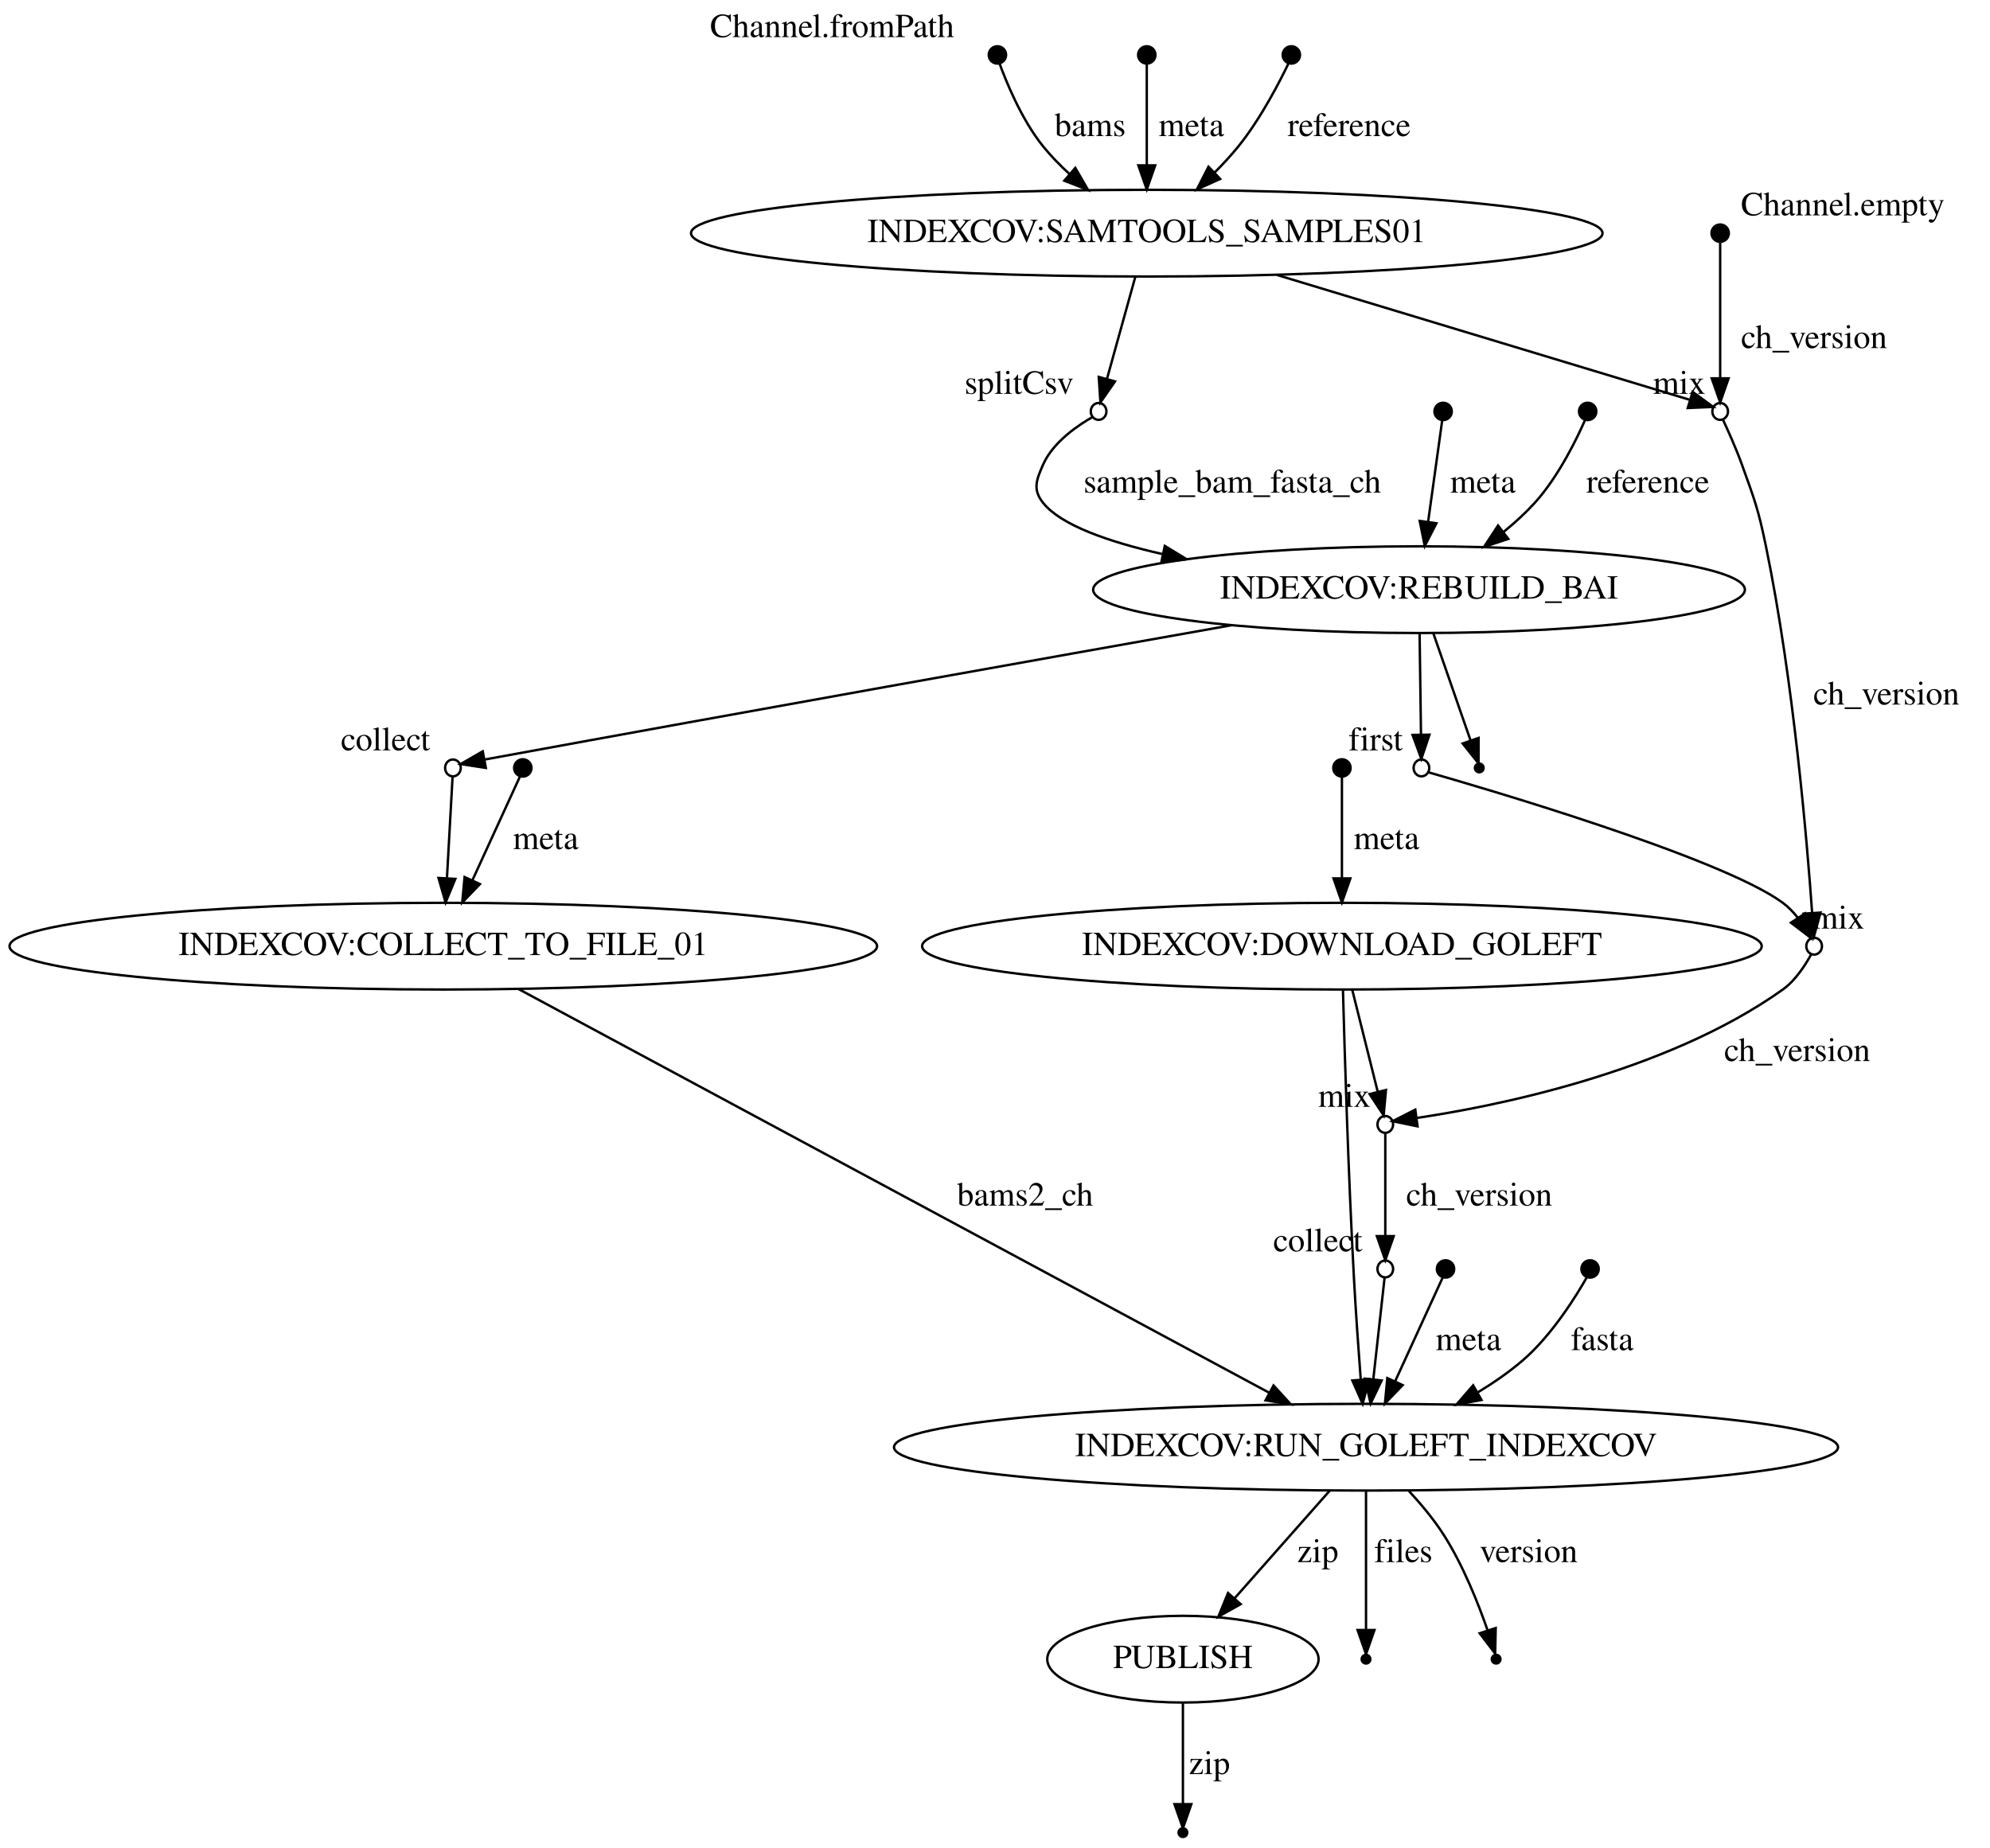
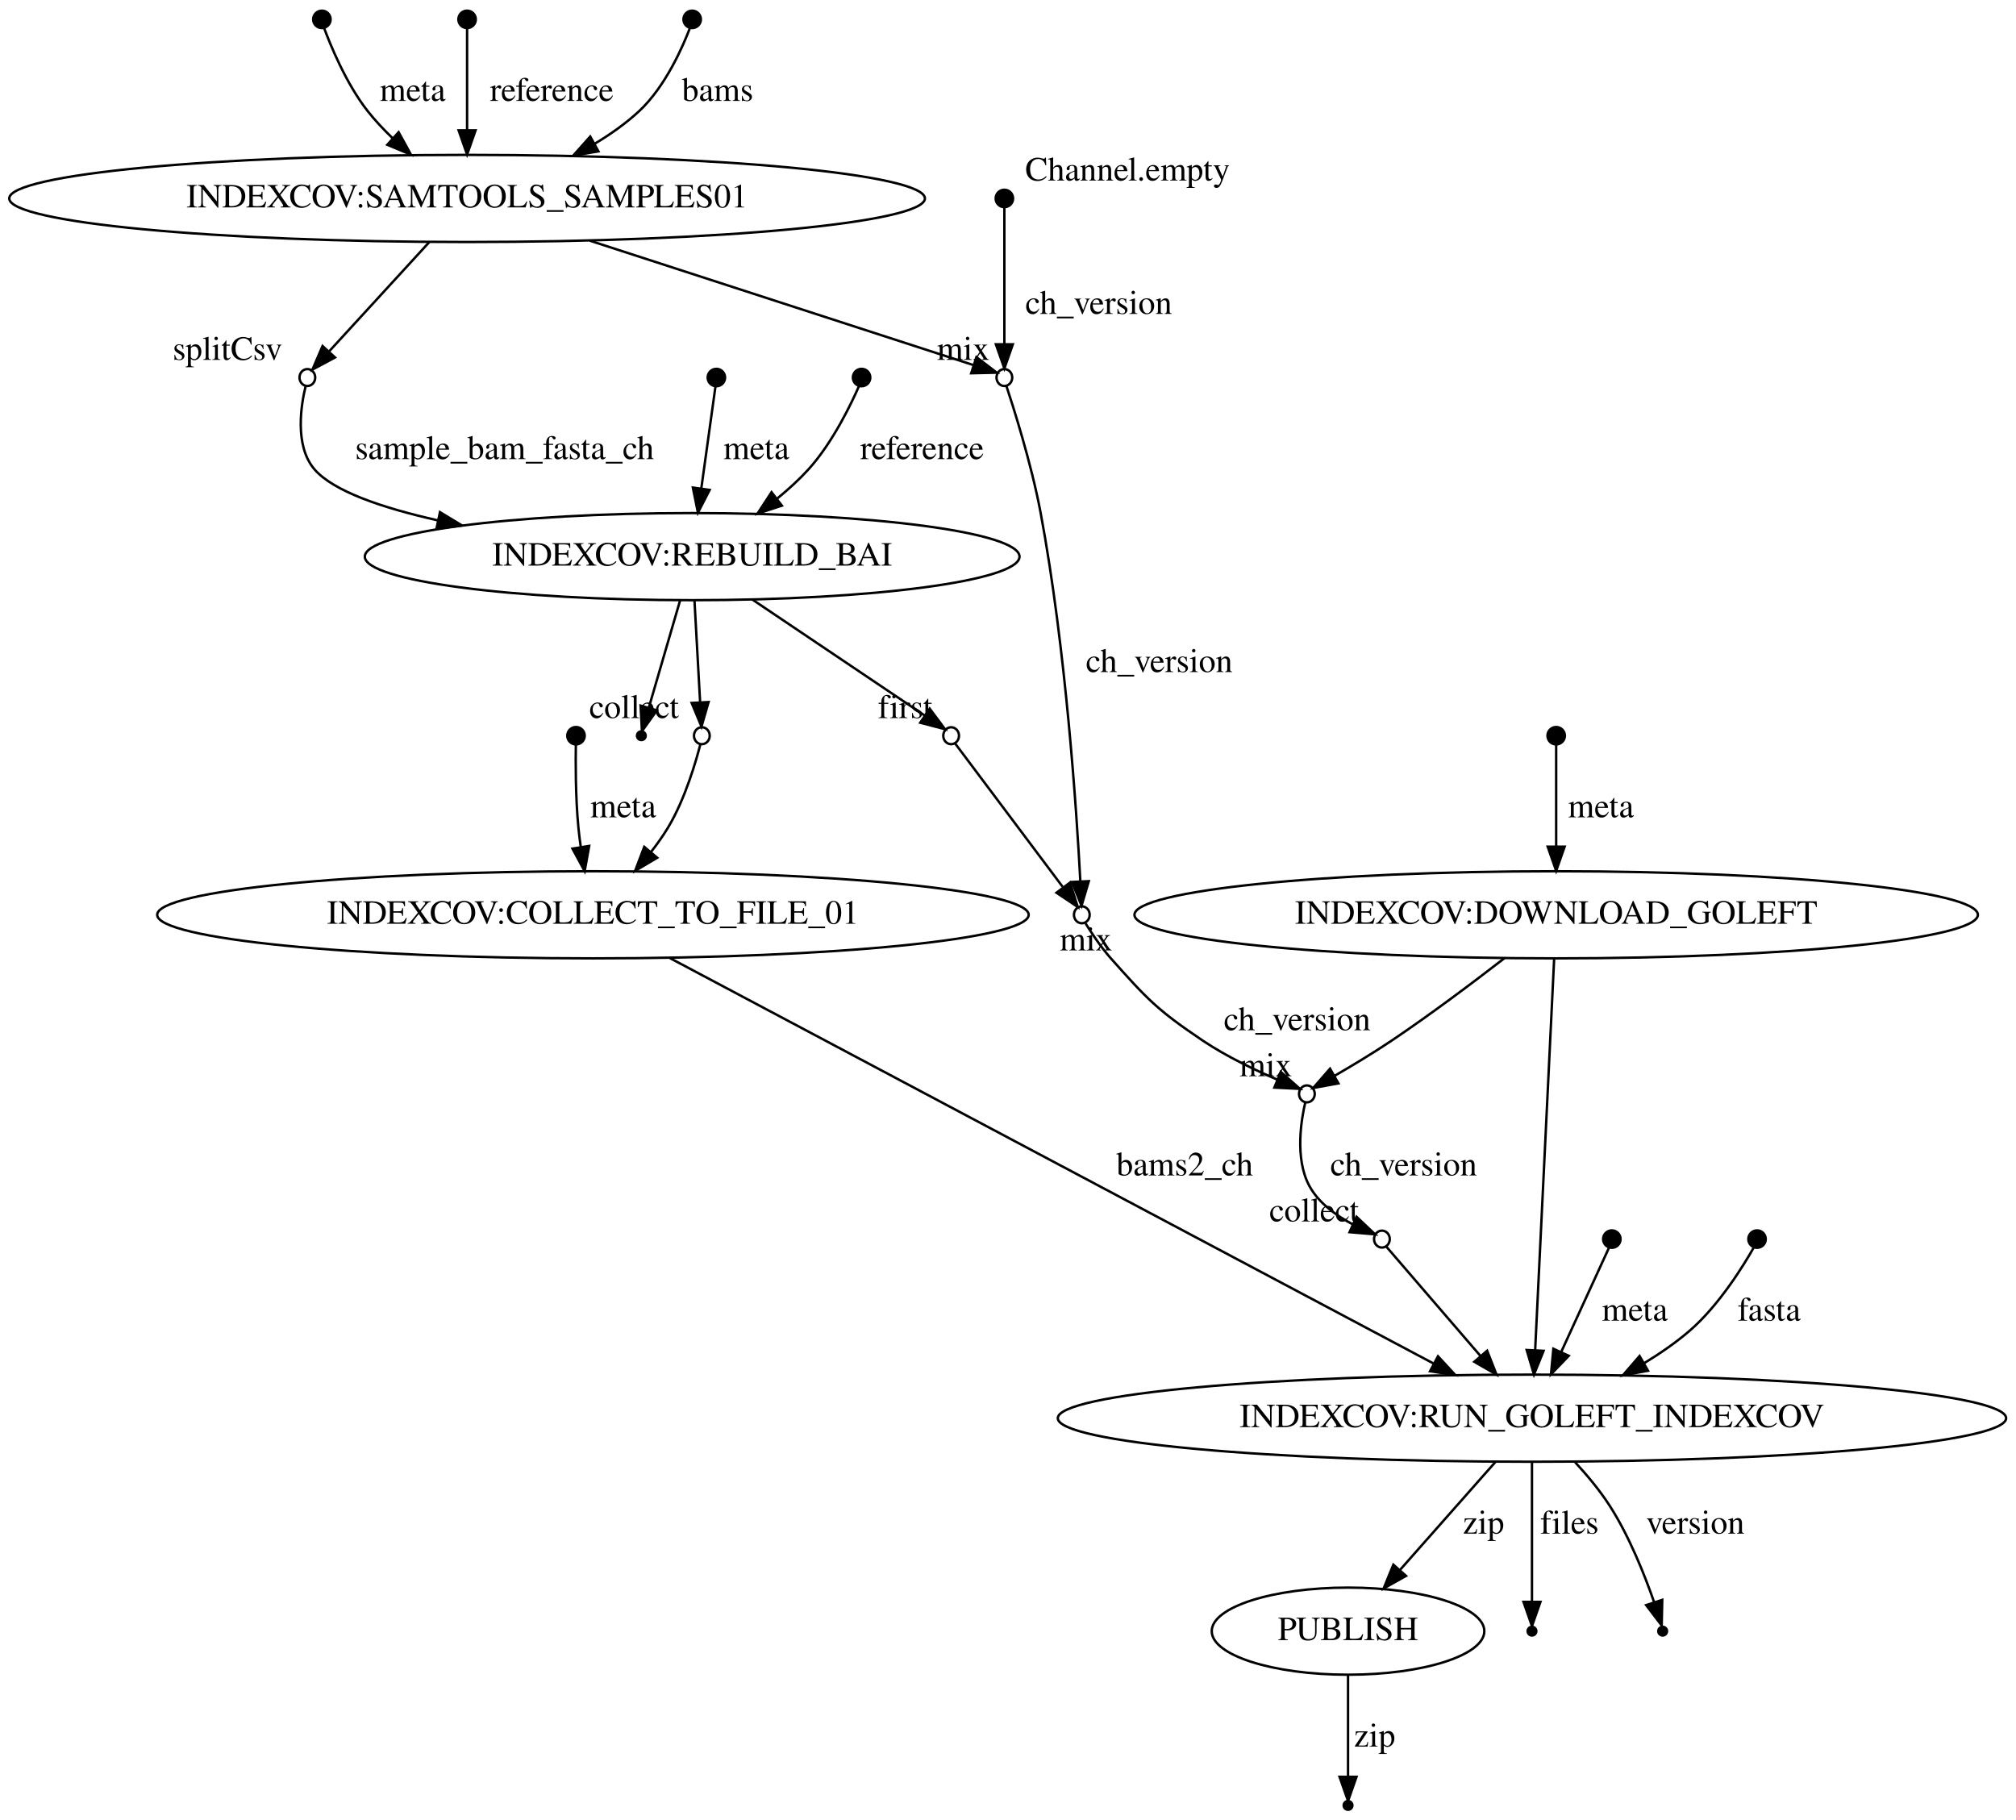
- <svg xmlns="http://www.w3.org/2000/svg" width="826pt" height="767pt" viewBox="0.00 0.00 826.00 766.60">
-   <g id="graph0" class="graph" transform="scale(1 1) rotate(0) translate(4 762.6)">
-     <polygon fill="white" stroke="white" points="-4,5 -4,-762.6 823,-762.6 823,5 -4,5" />
+ <svg xmlns="http://www.w3.org/2000/svg" width="833pt" height="752pt" viewBox="0.00 0.00 833.00 752.00">
+   <g id="graph0" class="graph" transform="scale(1 1) rotate(0) translate(4 748)">
+     <polygon fill="white" stroke="white" points="-4,5 -4,-748 830,-748 830,5 -4,5" />
    <g id="node1" class="node">
-       <ellipse fill="black" stroke="black" cx="410" cy="-740" rx="3.6" ry="3.6" />
-       <text text-anchor="middle" x="341.4" y="-747.4" font-family="Times,serif" font-size="14.00">Channel.fromPath</text>
+       <ellipse fill="black" stroke="black" cx="411" cy="-666" rx="3.6" ry="3.6" />
+       <text text-anchor="middle" x="461.9" y="-673.4" font-family="Times,serif" font-size="14.00">Channel.empty</text>
    </g>
    <g id="node2" class="node">
-       <ellipse fill="none" stroke="black" cx="472" cy="-666" rx="189.175" ry="18" />
-       <text text-anchor="middle" x="472" y="-662.3" font-family="Times,serif" font-size="14.00">INDEXCOV:SAMTOOLS_SAMPLES01</text>
+       <ellipse fill="none" stroke="black" cx="411" cy="-592" rx="3.25" ry="3.5" />
+       <text text-anchor="middle" x="394" y="-599.3" font-family="Times,serif" font-size="14.00">mix</text>
    </g>
    <g id="edge1" class="edge">
-       <path fill="none" stroke="black" d="M410.885,-736.457C413.167,-730.145 419.726,-713.445 429,-702 432.25,-697.99 436.025,-694.124 439.962,-690.517" />
-       <polygon fill="black" stroke="black" points="442.327,-693.1 447.64,-683.933 437.771,-687.786 442.327,-693.1" />
-       <text text-anchor="middle" x="448.5" y="-706.3" font-family="Times,serif" font-size="14.00">bams</text>
+       <path fill="none" stroke="black" d="M411,-662.265C411,-653.133 411,-623.282 411,-605.892" />
+       <polygon fill="black" stroke="black" points="414.5,-605.737 411,-595.737 407.5,-605.737 414.5,-605.737" />
+       <text text-anchor="middle" x="450" y="-618.3" font-family="Times,serif" font-size="14.00">ch_version</text>
+     </g>
+     <g id="node8" class="node">
+       <ellipse fill="none" stroke="black" cx="443" cy="-370" rx="3.25" ry="3.5" />
+       <text text-anchor="middle" x="444.75" y="-355.3" font-family="Times,serif" font-size="14.00">mix</text>
+     </g>
+     <g id="edge7" class="edge">
+       <path fill="none" stroke="black" d="M411.836,-588.512C414.39,-580.809 422.151,-556.626 426,-536 436.44,-480.046 440.893,-412.134 442.38,-384.085" />
+       <polygon fill="black" stroke="black" points="445.893,-383.904 442.885,-373.745 438.902,-383.563 445.893,-383.904" />
+       <text text-anchor="middle" x="475" y="-470.3" font-family="Times,serif" font-size="14.00">ch_version</text>
+     </g>
+     <g id="node3" class="node">
+       <ellipse fill="black" stroke="black" cx="129" cy="-740" rx="3.6" ry="3.6" />
+     </g>
+     <g id="node4" class="node">
+       <ellipse fill="none" stroke="black" cx="189" cy="-666" rx="189.175" ry="18" />
+       <text text-anchor="middle" x="189" y="-662.3" font-family="Times,serif" font-size="14.00">INDEXCOV:SAMTOOLS_SAMPLES01</text>
+     </g>
+     <g id="edge2" class="edge">
+       <path fill="none" stroke="black" d="M129.902,-736.47C132.222,-730.189 138.86,-713.553 148,-702 151.034,-698.165 154.537,-694.437 158.192,-690.933" />
+       <polygon fill="black" stroke="black" points="160.707,-693.379 165.805,-684.091 156.028,-688.172 160.707,-693.379" />
+       <text text-anchor="middle" x="166.5" y="-706.3" font-family="Times,serif" font-size="14.00">meta</text>
    </g>
    <g id="node7" class="node">
-       <ellipse fill="none" stroke="black" cx="452" cy="-592" rx="3.25" ry="3.5" />
-       <text text-anchor="middle" x="419" y="-599.3" font-family="Times,serif" font-size="14.00">splitCsv</text>
+       <ellipse fill="none" stroke="black" cx="123" cy="-592" rx="3.25" ry="3.5" />
+       <text text-anchor="middle" x="90" y="-599.3" font-family="Times,serif" font-size="14.00">splitCsv</text>
    </g>
    <g id="edge5" class="edge">
-       <path fill="none" stroke="black" d="M467.26,-647.937C463.663,-634.989 458.797,-617.471 455.536,-605.731" />
-       <polygon fill="black" stroke="black" points="458.812,-604.447 452.763,-595.748 452.068,-606.32 458.812,-604.447" />
-     </g>
-     <g id="node4" class="node">
-       <ellipse fill="none" stroke="black" cx="710" cy="-592" rx="3.25" ry="3.5" />
-       <text text-anchor="middle" x="693" y="-599.3" font-family="Times,serif" font-size="14.00">mix</text>
+       <path fill="none" stroke="black" d="M173.359,-647.937C160.494,-633.902 142.708,-614.499 132.078,-602.904" />
+       <polygon fill="black" stroke="black" points="134.435,-600.295 125.098,-595.289 129.275,-605.025 134.435,-600.295" />
    </g>
    <g id="edge6" class="edge">
-       <path fill="none" stroke="black" d="M526.006,-648.662C581.937,-631.742 665.499,-606.462 697.192,-596.875" />
-       <polygon fill="black" stroke="black" points="698.572,-600.114 707.13,-593.868 696.545,-593.414 698.572,-600.114" />
-     </g>
-     <g id="node3" class="node">
-       <ellipse fill="black" stroke="black" cx="710" cy="-666" rx="3.6" ry="3.6" />
-       <text text-anchor="middle" x="760.9" y="-673.4" font-family="Times,serif" font-size="14.00">Channel.empty</text>
-     </g>
-     <g id="edge2" class="edge">
-       <path fill="none" stroke="black" d="M710,-662.265C710,-653.133 710,-623.282 710,-605.892" />
-       <polygon fill="black" stroke="black" points="713.5,-605.737 710,-595.737 706.5,-605.737 713.5,-605.737" />
-       <text text-anchor="middle" x="749" y="-618.3" font-family="Times,serif" font-size="14.00">ch_version</text>
-     </g>
-     <g id="node8" class="node">
-       <ellipse fill="none" stroke="black" cx="749" cy="-370" rx="3.25" ry="3.5" />
-       <text text-anchor="middle" x="759" y="-377.3" font-family="Times,serif" font-size="14.00">mix</text>
-     </g>
-     <g id="edge7" class="edge">
-       <path fill="none" stroke="black" d="M711.149,-588.581C712.96,-584.711 716.528,-576.867 719,-570 724.334,-555.179 725.819,-551.427 729,-536 740.518,-480.14 746.172,-412.177 748.152,-384.1" />
-       <polygon fill="black" stroke="black" points="751.669,-383.958 748.838,-373.749 744.684,-383.495 751.669,-383.958" />
-       <text text-anchor="middle" x="779" y="-470.3" font-family="Times,serif" font-size="14.00">ch_version</text>
+       <path fill="none" stroke="black" d="M239.653,-648.572C291.391,-631.792 368.261,-606.861 398.312,-597.115" />
+       <polygon fill="black" stroke="black" points="399.446,-600.427 407.878,-594.012 397.286,-593.768 399.446,-600.427" />
    </g>
    <g id="node5" class="node">
-       <ellipse fill="black" stroke="black" cx="472" cy="-740" rx="3.6" ry="3.6" />
+       <ellipse fill="black" stroke="black" cx="189" cy="-740" rx="3.6" ry="3.6" />
    </g>
    <g id="edge3" class="edge">
-       <path fill="none" stroke="black" d="M472,-736.265C472,-729.354 472,-710.578 472,-694.316" />
-       <polygon fill="black" stroke="black" points="475.5,-694.143 472,-684.143 468.5,-694.143 475.5,-694.143" />
-       <text text-anchor="middle" x="490.5" y="-706.3" font-family="Times,serif" font-size="14.00">meta</text>
+       <path fill="none" stroke="black" d="M189,-736.265C189,-729.354 189,-710.578 189,-694.316" />
+       <polygon fill="black" stroke="black" points="192.5,-694.143 189,-684.143 185.5,-694.143 192.5,-694.143" />
+       <text text-anchor="middle" x="224" y="-706.3" font-family="Times,serif" font-size="14.00">reference</text>
    </g>
    <g id="node6" class="node">
-       <ellipse fill="black" stroke="black" cx="532" cy="-740" rx="3.6" ry="3.6" />
+       <ellipse fill="black" stroke="black" cx="282" cy="-740" rx="3.6" ry="3.6" />
    </g>
    <g id="edge4" class="edge">
-       <path fill="none" stroke="black" d="M530.834,-736.506C527.872,-730.306 519.604,-713.841 510,-702 506.981,-698.278 503.566,-694.584 500.053,-691.07" />
-       <polygon fill="black" stroke="black" points="502.452,-688.521 492.798,-684.156 497.623,-693.588 502.452,-688.521" />
-       <text text-anchor="middle" x="556" y="-706.3" font-family="Times,serif" font-size="14.00">reference</text>
+       <path fill="none" stroke="black" d="M281.031,-736.321C278.518,-729.7 271.195,-712.349 260,-702 254.589,-696.997 248.329,-692.555 241.814,-688.657" />
+       <polygon fill="black" stroke="black" points="243.27,-685.463 232.827,-683.678 239.878,-691.586 243.27,-685.463" />
+       <text text-anchor="middle" x="292.5" y="-706.3" font-family="Times,serif" font-size="14.00">bams</text>
    </g>
    <g id="node9" class="node">
-       <ellipse fill="none" stroke="black" cx="585" cy="-518" rx="135.258" ry="18" />
-       <text text-anchor="middle" x="585" y="-514.3" font-family="Times,serif" font-size="14.00">INDEXCOV:REBUILD_BAI</text>
+       <ellipse fill="none" stroke="black" cx="282" cy="-518" rx="135.258" ry="18" />
+       <text text-anchor="middle" x="282" y="-514.3" font-family="Times,serif" font-size="14.00">INDEXCOV:REBUILD_BAI</text>
    </g>
    <g id="edge8" class="edge">
-       <path fill="none" stroke="black" d="M449.507,-589.678C444.487,-586.855 433.277,-579.697 429,-570 426.13,-563.494 424.556,-559.551 429,-554 436.323,-544.852 455.787,-537.93 478.586,-532.763" />
-       <polygon fill="black" stroke="black" points="479.478,-536.151 488.535,-530.654 478.027,-529.303 479.478,-536.151" />
-       <text text-anchor="middle" x="507.5" y="-558.3" font-family="Times,serif" font-size="14.00">sample_bam_fasta_ch</text>
+       <path fill="none" stroke="black" d="M122.254,-588.269C120.591,-581.527 117.376,-563.923 126,-554 133.767,-545.064 153.682,-538.196 176.786,-533.012" />
+       <polygon fill="black" stroke="black" points="177.792,-536.377 186.857,-530.891 176.35,-529.527 177.792,-536.377" />
+       <text text-anchor="middle" x="204.5" y="-558.3" font-family="Times,serif" font-size="14.00">sample_bam_fasta_ch</text>
    </g>
    <g id="node15" class="node">
-       <ellipse fill="none" stroke="black" cx="571" cy="-296" rx="3.25" ry="3.5" />
-       <text text-anchor="middle" x="554" y="-303.3" font-family="Times,serif" font-size="14.00">mix</text>
+       <ellipse fill="none" stroke="black" cx="536" cy="-296" rx="3.25" ry="3.5" />
+       <text text-anchor="middle" x="519" y="-303.3" font-family="Times,serif" font-size="14.00">mix</text>
    </g>
    <g id="edge15" class="edge">
-       <path fill="none" stroke="black" d="M747.814,-366.665C745.846,-363.016 741.565,-355.971 736,-352 686.758,-316.857 613.529,-303.034 584.02,-298.685" />
-       <polygon fill="black" stroke="black" points="584.388,-295.203 574.011,-297.338 583.455,-302.141 584.388,-295.203" />
-       <text text-anchor="middle" x="742" y="-322.3" font-family="Times,serif" font-size="14.00">ch_version</text>
+       <path fill="none" stroke="black" d="M444.544,-366.448C446.685,-363.002 450.77,-356.747 455,-352 470.075,-335.079 474.195,-330.648 493,-318 502.778,-311.423 514.922,-305.687 523.808,-301.88" />
+       <polygon fill="black" stroke="black" points="525.2,-305.092 533.139,-298.077 522.558,-298.61 525.2,-305.092" />
+       <text text-anchor="middle" x="532" y="-322.3" font-family="Times,serif" font-size="14.00">ch_version</text>
    </g>
    <g id="node12" class="node">
-       <ellipse fill="none" stroke="black" cx="184" cy="-444" rx="3.25" ry="3.5" />
-       <text text-anchor="middle" x="156" y="-451.3" font-family="Times,serif" font-size="14.00">collect</text>
+       <ellipse fill="none" stroke="black" cx="286" cy="-444" rx="3.25" ry="3.5" />
+       <text text-anchor="middle" x="258" y="-451.3" font-family="Times,serif" font-size="14.00">collect</text>
    </g>
    <g id="edge11" class="edge">
-       <path fill="none" stroke="black" d="M507.172,-503.24C429.382,-489.443 306.366,-467.503 200,-448 199.166,-447.847 198.308,-447.689 197.442,-447.529" />
-       <polygon fill="black" stroke="black" points="197.66,-444.008 187.186,-445.605 196.37,-450.888 197.66,-444.008" />
+       <path fill="none" stroke="black" d="M282.948,-499.937C283.66,-487.126 284.62,-469.843 285.272,-458.107" />
+       <polygon fill="black" stroke="black" points="288.787,-457.927 285.847,-447.748 281.798,-457.539 288.787,-457.927" />
    </g>
    <g id="node13" class="node">
-       <ellipse fill="black" stroke="black" cx="610" cy="-444" rx="1.8" ry="1.8" />
+       <ellipse fill="black" stroke="black" cx="261" cy="-444" rx="1.8" ry="1.8" />
    </g>
    <g id="edge12" class="edge">
-       <path fill="none" stroke="black" d="M590.925,-499.937C595.74,-486.069 602.376,-466.958 606.417,-455.319" />
-       <polygon fill="black" stroke="black" points="609.731,-456.444 609.705,-445.849 603.119,-454.148 609.731,-456.444" />
+       <path fill="none" stroke="black" d="M277.023,-499.937C273.022,-486.219 267.526,-467.373 264.121,-455.701" />
+       <polygon fill="black" stroke="black" points="267.408,-454.469 261.248,-445.849 260.688,-456.429 267.408,-454.469" />
    </g>
    <g id="node14" class="node">
-       <ellipse fill="none" stroke="black" cx="586" cy="-444" rx="3.25" ry="3.5" />
-       <text text-anchor="middle" x="567" y="-451.3" font-family="Times,serif" font-size="14.00">first</text>
+       <ellipse fill="none" stroke="black" cx="389" cy="-444" rx="3.25" ry="3.5" />
+       <text text-anchor="middle" x="370" y="-451.3" font-family="Times,serif" font-size="14.00">first</text>
    </g>
    <g id="edge13" class="edge">
-       <path fill="none" stroke="black" d="M585.237,-499.937C585.415,-487.126 585.655,-469.843 585.818,-458.107" />
-       <polygon fill="black" stroke="black" points="589.323,-457.796 585.962,-447.748 582.323,-457.699 589.323,-457.796" />
+       <path fill="none" stroke="black" d="M306.817,-500.301C329.302,-485.17 361.385,-463.582 378.032,-452.38" />
+       <polygon fill="black" stroke="black" points="380.144,-455.178 386.487,-446.691 376.236,-449.37 380.144,-455.178" />
    </g>
    <g id="node10" class="node">
-       <ellipse fill="black" stroke="black" cx="595" cy="-592" rx="3.6" ry="3.6" />
+       <ellipse fill="black" stroke="black" cx="292" cy="-592" rx="3.6" ry="3.6" />
    </g>
    <g id="edge9" class="edge">
-       <path fill="none" stroke="black" d="M594.62,-588.265C593.66,-581.354 591.053,-562.578 588.794,-546.316" />
-       <polygon fill="black" stroke="black" points="592.223,-545.566 587.381,-536.143 585.29,-546.529 592.223,-545.566" />
-       <text text-anchor="middle" x="611.5" y="-558.3" font-family="Times,serif" font-size="14.00">meta</text>
+       <path fill="none" stroke="black" d="M291.62,-588.265C290.66,-581.354 288.053,-562.578 285.794,-546.316" />
+       <polygon fill="black" stroke="black" points="289.223,-545.566 284.381,-536.143 282.29,-546.529 289.223,-545.566" />
+       <text text-anchor="middle" x="308.5" y="-558.3" font-family="Times,serif" font-size="14.00">meta</text>
    </g>
    <g id="node11" class="node">
-       <ellipse fill="black" stroke="black" cx="655" cy="-592" rx="3.6" ry="3.6" />
+       <ellipse fill="black" stroke="black" cx="352" cy="-592" rx="3.6" ry="3.6" />
    </g>
    <g id="edge10" class="edge">
-       <path fill="none" stroke="black" d="M653.916,-588.436C651.14,-582.075 643.264,-565.273 633,-554 629.181,-549.806 624.787,-545.798 620.242,-542.091" />
-       <polygon fill="black" stroke="black" points="622.056,-539.071 611.989,-535.766 617.798,-544.627 622.056,-539.071" />
-       <text text-anchor="middle" x="680" y="-558.3" font-family="Times,serif" font-size="14.00">reference</text>
+       <path fill="none" stroke="black" d="M350.916,-588.436C348.14,-582.075 340.264,-565.273 330,-554 326.181,-549.806 321.787,-545.798 317.242,-542.091" />
+       <polygon fill="black" stroke="black" points="319.056,-539.071 308.989,-535.766 314.798,-544.627 319.056,-539.071" />
+       <text text-anchor="middle" x="377" y="-558.3" font-family="Times,serif" font-size="14.00">reference</text>
    </g>
    <g id="node16" class="node">
-       <ellipse fill="none" stroke="black" cx="180" cy="-370" rx="180.051" ry="18" />
-       <text text-anchor="middle" x="180" y="-366.3" font-family="Times,serif" font-size="14.00">INDEXCOV:COLLECT_TO_FILE_01</text>
+       <ellipse fill="none" stroke="black" cx="241" cy="-370" rx="180.051" ry="18" />
+       <text text-anchor="middle" x="241" y="-366.3" font-family="Times,serif" font-size="14.00">INDEXCOV:COLLECT_TO_FILE_01</text>
    </g>
    <g id="edge16" class="edge">
-       <path fill="none" stroke="black" d="M183.848,-440.265C183.464,-433.354 182.421,-414.578 181.518,-398.316" />
-       <polygon fill="black" stroke="black" points="185.002,-397.933 180.952,-388.143 178.013,-398.322 185.002,-397.933" />
+       <path fill="none" stroke="black" d="M285.398,-440.525C283.833,-434.368 279.243,-417.993 272,-406 269.935,-402.58 267.518,-399.182 264.96,-395.922" />
+       <polygon fill="black" stroke="black" points="267.555,-393.57 258.436,-388.176 262.201,-398.079 267.555,-393.57" />
    </g>
    <g id="edge14" class="edge">
-       <path fill="none" stroke="black" d="M589.025,-442.143C607.949,-436.748 710.091,-407.078 736,-388 738.322,-386.29 740.432,-384.054 742.244,-381.768" />
-       <polygon fill="black" stroke="black" points="745.231,-383.595 747.8,-373.316 739.382,-379.749 745.231,-383.595" />
+       <path fill="none" stroke="black" d="M390.558,-440.923C397.031,-432.292 422.068,-398.909 435.067,-381.578" />
+       <polygon fill="black" stroke="black" points="438.13,-383.326 441.33,-373.226 432.53,-379.126 438.13,-383.326" />
    </g>
    <g id="node21" class="node">
-       <ellipse fill="none" stroke="black" cx="571" cy="-236" rx="3.25" ry="3.5" />
-       <text text-anchor="middle" x="543" y="-243.3" font-family="Times,serif" font-size="14.00">collect</text>
+       <ellipse fill="none" stroke="black" cx="567" cy="-236" rx="3.25" ry="3.5" />
+       <text text-anchor="middle" x="539" y="-243.3" font-family="Times,serif" font-size="14.00">collect</text>
    </g>
    <g id="edge22" class="edge">
-       <path fill="none" stroke="black" d="M571,-292.203C571,-284.649 571,-263.48 571,-249.66" />
-       <polygon fill="black" stroke="black" points="574.5,-249.636 571,-239.636 567.5,-249.636 574.5,-249.636" />
-       <text text-anchor="middle" x="610" y="-262.3" font-family="Times,serif" font-size="14.00">ch_version</text>
+       <path fill="none" stroke="black" d="M535.338,-292.469C533.842,-286.185 530.79,-269.545 537,-258 540.859,-250.826 548.37,-245.573 554.911,-242.115" />
+       <polygon fill="black" stroke="black" points="556.486,-245.245 564.186,-237.968 553.628,-238.854 556.486,-245.245" />
+       <text text-anchor="middle" x="576" y="-262.3" font-family="Times,serif" font-size="14.00">ch_version</text>
    </g>
    <g id="node18" class="node">
-       <ellipse fill="none" stroke="black" cx="563" cy="-162" rx="195.924" ry="18" />
-       <text text-anchor="middle" x="563" y="-158.3" font-family="Times,serif" font-size="14.00">INDEXCOV:RUN_GOLEFT_INDEXCOV</text>
+       <ellipse fill="none" stroke="black" cx="629" cy="-162" rx="195.924" ry="18" />
+       <text text-anchor="middle" x="629" y="-158.3" font-family="Times,serif" font-size="14.00">INDEXCOV:RUN_GOLEFT_INDEXCOV</text>
    </g>
    <g id="edge18" class="edge">
-       <path fill="none" stroke="black" d="M211.342,-352.142C280.528,-314.93 446.233,-225.804 522.87,-184.584" />
-       <polygon fill="black" stroke="black" points="524.613,-187.621 531.762,-179.802 521.297,-181.456 524.613,-187.621" />
-       <text text-anchor="middle" x="421.5" y="-262.3" font-family="Times,serif" font-size="14.00">bams2_ch</text>
+       <path fill="none" stroke="black" d="M272.752,-352.142C342.841,-314.93 510.708,-225.804 588.346,-184.584" />
+       <polygon fill="black" stroke="black" points="590.163,-187.583 597.354,-179.802 586.88,-181.4 590.163,-187.583" />
+       <text text-anchor="middle" x="485.5" y="-262.3" font-family="Times,serif" font-size="14.00">bams2_ch</text>
    </g>
    <g id="node17" class="node">
-       <ellipse fill="black" stroke="black" cx="213" cy="-444" rx="3.6" ry="3.6" />
+       <ellipse fill="black" stroke="black" cx="234" cy="-444" rx="3.6" ry="3.6" />
    </g>
    <g id="edge17" class="edge">
-       <path fill="none" stroke="black" d="M211.747,-440.265C208.519,-433.222 199.644,-413.859 192.095,-397.39" />
-       <polygon fill="black" stroke="black" points="195.205,-395.775 187.857,-388.143 188.842,-398.692 195.205,-395.775" />
-       <text text-anchor="middle" x="222.5" y="-410.3" font-family="Times,serif" font-size="14.00">meta</text>
+       <path fill="none" stroke="black" d="M233.941,-440.299C233.837,-434.179 233.737,-418.79 235,-406 235.254,-403.423 235.587,-400.75 235.965,-398.081" />
+       <polygon fill="black" stroke="black" points="239.45,-398.452 237.58,-388.024 232.538,-397.342 239.45,-398.452" />
+       <text text-anchor="middle" x="253.5" y="-410.3" font-family="Times,serif" font-size="14.00">meta</text>
    </g>
    <g id="node24" class="node">
-       <ellipse fill="none" stroke="black" cx="487" cy="-74" rx="56.317" ry="18" />
-       <text text-anchor="middle" x="487" y="-70.3" font-family="Times,serif" font-size="14.00">PUBLISH</text>
+       <ellipse fill="none" stroke="black" cx="553" cy="-74" rx="56.317" ry="18" />
+       <text text-anchor="middle" x="553" y="-70.3" font-family="Times,serif" font-size="14.00">PUBLISH</text>
    </g>
    <g id="edge26" class="edge">
-       <path fill="none" stroke="black" d="M547.985,-144.009C536.67,-131.205 521,-113.473 508.377,-99.19" />
-       <polygon fill="black" stroke="black" points="510.97,-96.838 501.725,-91.663 505.725,-101.474 510.97,-96.838" />
-       <text text-anchor="middle" x="543" y="-114.3" font-family="Times,serif" font-size="14.00">zip</text>
+       <path fill="none" stroke="black" d="M613.985,-144.009C602.67,-131.205 587,-113.473 574.377,-99.19" />
+       <polygon fill="black" stroke="black" points="576.97,-96.838 567.725,-91.663 571.725,-101.474 576.97,-96.838" />
+       <text text-anchor="middle" x="609" y="-114.3" font-family="Times,serif" font-size="14.00">zip</text>
    </g>
    <g id="node25" class="node">
-       <ellipse fill="black" stroke="black" cx="563" cy="-74" rx="1.8" ry="1.8" />
+       <ellipse fill="black" stroke="black" cx="629" cy="-74" rx="1.8" ry="1.8" />
    </g>
    <g id="edge27" class="edge">
-       <path fill="none" stroke="black" d="M563,-143.597C563,-126.516 563,-100.965 563,-86.348" />
-       <polygon fill="black" stroke="black" points="566.5,-86.095 563,-76.095 559.5,-86.095 566.5,-86.095" />
-       <text text-anchor="middle" x="578.5" y="-114.3" font-family="Times,serif" font-size="14.00">files</text>
+       <path fill="none" stroke="black" d="M629,-143.597C629,-126.516 629,-100.965 629,-86.348" />
+       <polygon fill="black" stroke="black" points="632.5,-86.095 629,-76.095 625.5,-86.095 632.5,-86.095" />
+       <text text-anchor="middle" x="644.5" y="-114.3" font-family="Times,serif" font-size="14.00">files</text>
    </g>
    <g id="node26" class="node">
-       <ellipse fill="black" stroke="black" cx="617" cy="-74" rx="1.8" ry="1.8" />
+       <ellipse fill="black" stroke="black" cx="683" cy="-74" rx="1.8" ry="1.8" />
    </g>
    <g id="edge28" class="edge">
-       <path fill="none" stroke="black" d="M580.841,-143.785C585.827,-138.396 590.977,-132.223 595,-126 603.246,-113.246 609.673,-96.881 613.398,-86.176" />
-       <polygon fill="black" stroke="black" points="616.832,-86.933 616.604,-76.341 610.177,-84.764 616.832,-86.933" />
-       <text text-anchor="middle" x="630.5" y="-114.3" font-family="Times,serif" font-size="14.00">version</text>
+       <path fill="none" stroke="black" d="M646.841,-143.785C651.827,-138.396 656.977,-132.223 661,-126 669.246,-113.246 675.673,-96.881 679.398,-86.176" />
+       <polygon fill="black" stroke="black" points="682.832,-86.933 682.604,-76.341 676.177,-84.764 682.832,-86.933" />
+       <text text-anchor="middle" x="696.5" y="-114.3" font-family="Times,serif" font-size="14.00">version</text>
    </g>
    <g id="node19" class="node">
-       <ellipse fill="black" stroke="black" cx="553" cy="-444" rx="3.6" ry="3.6" />
+       <ellipse fill="black" stroke="black" cx="639" cy="-444" rx="3.6" ry="3.6" />
    </g>
    <g id="node20" class="node">
-       <ellipse fill="none" stroke="black" cx="553" cy="-370" rx="174.252" ry="18" />
-       <text text-anchor="middle" x="553" y="-366.3" font-family="Times,serif" font-size="14.00">INDEXCOV:DOWNLOAD_GOLEFT</text>
+       <ellipse fill="none" stroke="black" cx="639" cy="-370" rx="174.252" ry="18" />
+       <text text-anchor="middle" x="639" y="-366.3" font-family="Times,serif" font-size="14.00">INDEXCOV:DOWNLOAD_GOLEFT</text>
    </g>
    <g id="edge19" class="edge">
-       <path fill="none" stroke="black" d="M553,-440.265C553,-433.354 553,-414.578 553,-398.316" />
-       <polygon fill="black" stroke="black" points="556.5,-398.143 553,-388.143 549.5,-398.143 556.5,-398.143" />
-       <text text-anchor="middle" x="571.5" y="-410.3" font-family="Times,serif" font-size="14.00">meta</text>
+       <path fill="none" stroke="black" d="M639,-440.265C639,-433.354 639,-414.578 639,-398.316" />
+       <polygon fill="black" stroke="black" points="642.5,-398.143 639,-388.143 635.5,-398.143 642.5,-398.143" />
+       <text text-anchor="middle" x="657.5" y="-410.3" font-family="Times,serif" font-size="14.00">meta</text>
    </g>
    <g id="edge20" class="edge">
-       <path fill="none" stroke="black" d="M553.433,-351.69C554.128,-325.69 555.657,-275.015 558,-232 558.755,-218.133 559.848,-202.717 560.82,-189.979" />
-       <polygon fill="black" stroke="black" points="564.31,-190.245 561.597,-180.003 557.331,-189.701 564.31,-190.245" />
+       <path fill="none" stroke="black" d="M638.165,-351.791C636.425,-315.955 632.402,-233.087 630.313,-190.047" />
+       <polygon fill="black" stroke="black" points="633.807,-189.834 629.826,-180.015 626.815,-190.173 633.807,-189.834" />
    </g>
    <g id="edge21" class="edge">
-       <path fill="none" stroke="black" d="M557.266,-351.937C560.503,-338.989 564.882,-321.471 567.817,-309.731" />
-       <polygon fill="black" stroke="black" points="571.283,-310.299 570.313,-299.748 564.492,-308.601 571.283,-310.299" />
+       <path fill="none" stroke="black" d="M617.669,-352.112C604.473,-341.889 587.042,-328.787 571,-318 563.282,-312.81 554.278,-307.422 547.335,-303.403" />
+       <polygon fill="black" stroke="black" points="549.027,-300.339 538.603,-298.44 545.567,-306.424 549.027,-300.339" />
    </g>
    <g id="edge23" class="edge">
-       <path fill="none" stroke="black" d="M570.696,-232.265C569.928,-225.354 567.842,-206.578 566.035,-190.316" />
-       <polygon fill="black" stroke="black" points="569.488,-189.695 564.905,-180.143 562.531,-190.468 569.488,-189.695" />
+       <path fill="none" stroke="black" d="M568.789,-232.923C574.505,-226.285 592.831,-205.002 607.779,-187.644" />
+       <polygon fill="black" stroke="black" points="610.478,-189.873 614.351,-180.012 605.174,-185.306 610.478,-189.873" />
    </g>
    <g id="node22" class="node">
-       <ellipse fill="black" stroke="black" cx="596" cy="-236" rx="3.6" ry="3.6" />
+       <ellipse fill="black" stroke="black" cx="662" cy="-236" rx="3.6" ry="3.6" />
    </g>
    <g id="edge24" class="edge">
-       <path fill="none" stroke="black" d="M594.747,-232.265C591.519,-225.222 582.644,-205.859 575.095,-189.39" />
-       <polygon fill="black" stroke="black" points="578.205,-187.775 570.857,-180.143 571.842,-190.692 578.205,-187.775" />
-       <text text-anchor="middle" x="605.5" y="-202.3" font-family="Times,serif" font-size="14.00">meta</text>
+       <path fill="none" stroke="black" d="M660.747,-232.265C657.519,-225.222 648.644,-205.859 641.095,-189.39" />
+       <polygon fill="black" stroke="black" points="644.205,-187.775 636.857,-180.143 637.842,-190.692 644.205,-187.775" />
+       <text text-anchor="middle" x="671.5" y="-202.3" font-family="Times,serif" font-size="14.00">meta</text>
    </g>
    <g id="node23" class="node">
-       <ellipse fill="black" stroke="black" cx="656" cy="-236" rx="3.6" ry="3.6" />
+       <ellipse fill="black" stroke="black" cx="722" cy="-236" rx="3.6" ry="3.6" />
    </g>
    <g id="edge25" class="edge">
-       <path fill="none" stroke="black" d="M654.548,-232.364C650.85,-225.839 640.479,-208.693 628,-198 622.379,-193.184 615.987,-188.76 609.457,-184.796" />
-       <polygon fill="black" stroke="black" points="610.944,-181.614 600.526,-179.681 607.465,-187.688 610.944,-181.614" />
-       <text text-anchor="middle" x="661" y="-202.3" font-family="Times,serif" font-size="14.00">fasta</text>
+       <path fill="none" stroke="black" d="M720.548,-232.364C716.85,-225.839 706.479,-208.693 694,-198 688.379,-193.184 681.987,-188.76 675.457,-184.796" />
+       <polygon fill="black" stroke="black" points="676.944,-181.614 666.526,-179.681 673.465,-187.688 676.944,-181.614" />
+       <text text-anchor="middle" x="727" y="-202.3" font-family="Times,serif" font-size="14.00">fasta</text>
    </g>
    <g id="node27" class="node">
-       <ellipse fill="black" stroke="black" cx="487" cy="-2" rx="1.8" ry="1.8" />
+       <ellipse fill="black" stroke="black" cx="553" cy="-2" rx="1.8" ry="1.8" />
    </g>
    <g id="edge29" class="edge">
-       <path fill="none" stroke="black" d="M487,-55.697C487,-42.635 487,-25.11 487,-13.934" />
-       <polygon fill="black" stroke="black" points="490.5,-13.807 487,-3.807 483.5,-13.807 490.5,-13.807" />
-       <text text-anchor="middle" x="498" y="-26.3" font-family="Times,serif" font-size="14.00">zip</text>
+       <path fill="none" stroke="black" d="M553,-55.697C553,-42.635 553,-25.11 553,-13.934" />
+       <polygon fill="black" stroke="black" points="556.5,-13.807 553,-3.807 549.5,-13.807 556.5,-13.807" />
+       <text text-anchor="middle" x="564" y="-26.3" font-family="Times,serif" font-size="14.00">zip</text>
    </g>
  </g>
</svg>
